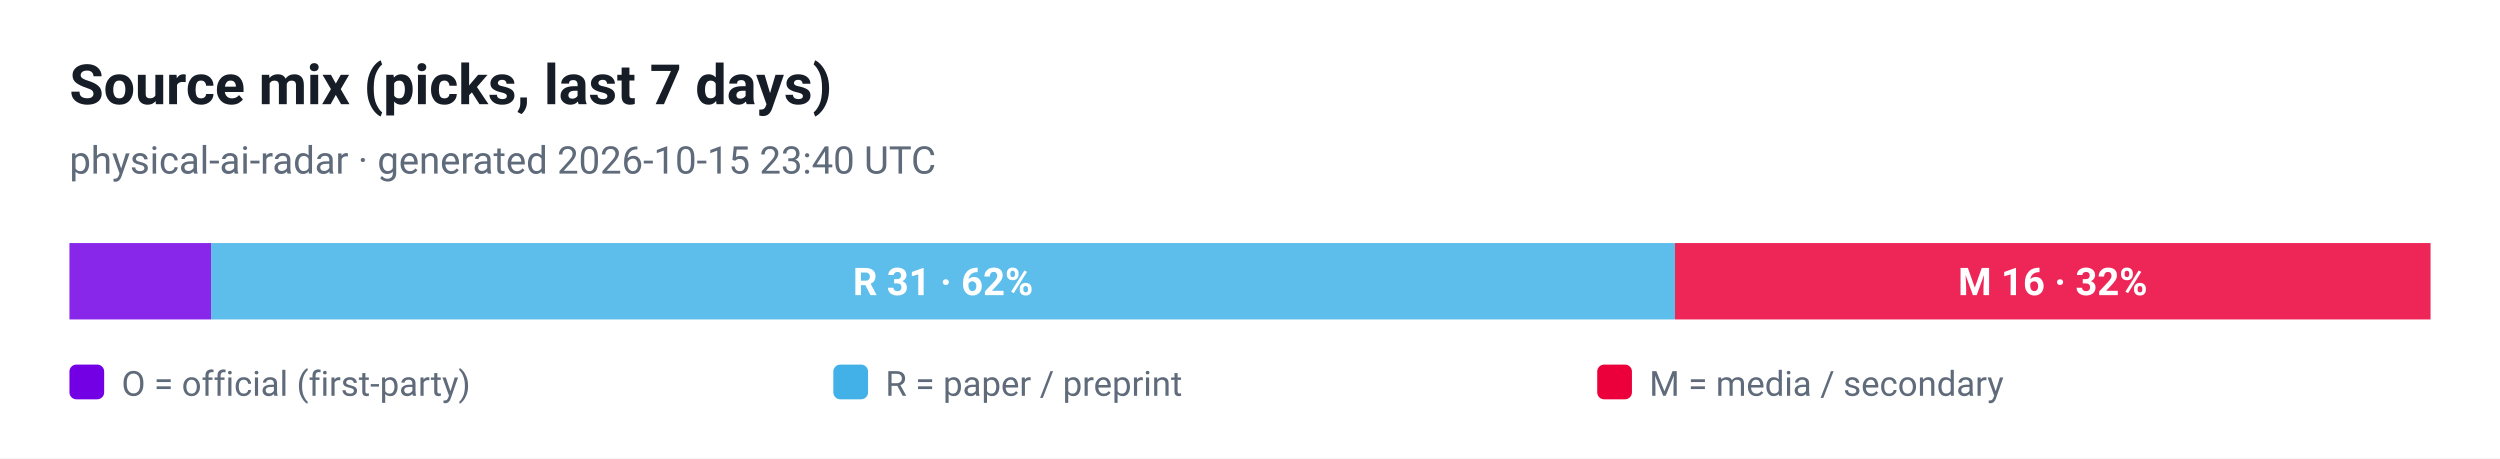
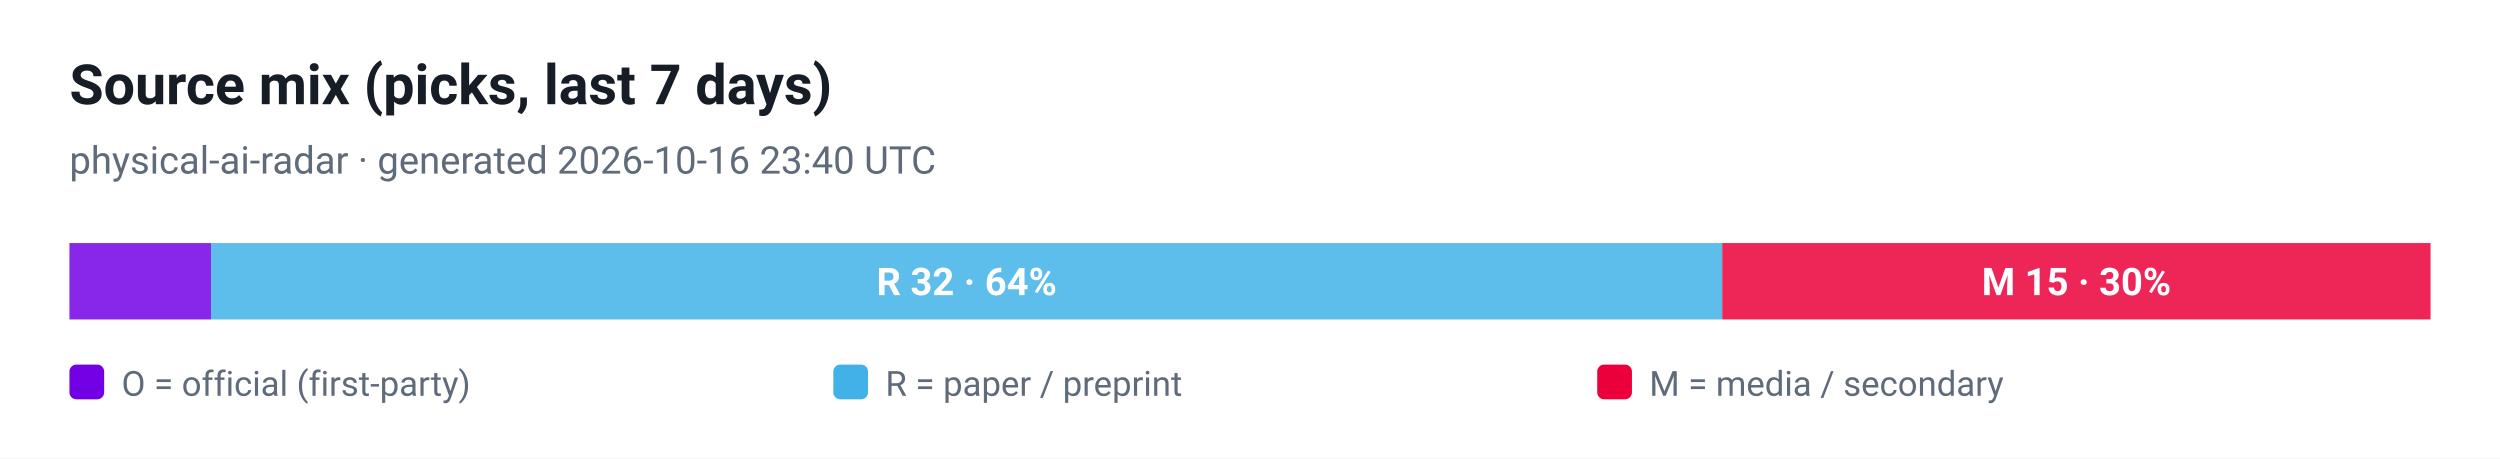
<svg xmlns="http://www.w3.org/2000/svg" viewBox="0 0 720 132" width="720" height="132" role="img" aria-label="Source mix (picks, last 7 days)">
  <style>
  .plate { fill: #ffffff }
  .ink { fill: #161d26 }
  .muted { fill: #5f6b7a }
  .grid { stroke: #e3e9ef }
  @media (prefers-color-scheme: dark) {
    .plate { fill: #0d1117 }
    .ink { fill: #e6edf3 }
    .muted { fill: #8b949e }
    .grid { stroke: #30363d }
  }
</style>
  <rect class="plate" width="720" height="132" />
  <text x="20" y="30" font-family="ui-sans-serif, -apple-system, 'Segoe UI', Roboto, Helvetica, Arial, sans-serif" font-size="16" font-weight="700" class="ink">Source mix (picks, last 7 days)</text>
-   <text x="20" y="50" font-family="ui-sans-serif, -apple-system, 'Segoe UI', Roboto, Helvetica, Arial, sans-serif" font-size="11" class="muted">physical-ai-radar · generated 2026-10-15 23:40 UTC</text>
+   <text x="20" y="50" font-family="ui-sans-serif, -apple-system, 'Segoe UI', Roboto, Helvetica, Arial, sans-serif" font-size="11" class="muted">physical-ai-radar · generated 2026-10-16 23:40 UTC</text>
  <rect x="20.0" y="70" width="40.8" height="22" fill="#7300e5" fill-opacity="0.85" />
-   <rect x="60.8" y="70" width="421.6" height="22" fill="#41b1e8" fill-opacity="0.85" />
-   <text x="271.6" y="85" text-anchor="middle" font-family="ui-sans-serif, -apple-system, 'Segoe UI', Roboto, Helvetica, Arial, sans-serif" font-size="11" font-weight="700" fill="#ffffff">R 31 · 62%</text>
-   <rect x="482.4" y="70" width="217.6" height="22" fill="#eb003b" fill-opacity="0.85" />
-   <text x="591.2" y="85" text-anchor="middle" font-family="ui-sans-serif, -apple-system, 'Segoe UI', Roboto, Helvetica, Arial, sans-serif" font-size="11" font-weight="700" fill="#ffffff">M 16 · 32%</text>
+   <rect x="60.8" y="70" width="435.2" height="22" fill="#41b1e8" fill-opacity="0.85" />
+   <text x="278.4" y="85" text-anchor="middle" font-family="ui-sans-serif, -apple-system, 'Segoe UI', Roboto, Helvetica, Arial, sans-serif" font-size="11" font-weight="700" fill="#ffffff">R 32 · 64%</text>
+   <rect x="496.0" y="70" width="204.0" height="22" fill="#eb003b" fill-opacity="0.85" />
+   <text x="598.0" y="85" text-anchor="middle" font-family="ui-sans-serif, -apple-system, 'Segoe UI', Roboto, Helvetica, Arial, sans-serif" font-size="11" font-weight="700" fill="#ffffff">M 15 · 30%</text>
  <rect x="20" y="105" width="10" height="10" rx="2" fill="#7300e5" />
  <text x="35" y="114" font-family="ui-sans-serif, -apple-system, 'Segoe UI', Roboto, Helvetica, Arial, sans-serif" font-size="10" fill="#5f6b7a">O = official (first-party)</text>
  <rect x="240" y="105" width="10" height="10" rx="2" fill="#41b1e8" />
  <text x="255" y="114" font-family="ui-sans-serif, -apple-system, 'Segoe UI', Roboto, Helvetica, Arial, sans-serif" font-size="10" fill="#5f6b7a">R = paper / preprint</text>
  <rect x="460" y="105" width="10" height="10" rx="2" fill="#eb003b" />
  <text x="475" y="114" font-family="ui-sans-serif, -apple-system, 'Segoe UI', Roboto, Helvetica, Arial, sans-serif" font-size="10" fill="#5f6b7a">M = media / secondary</text>
</svg>
